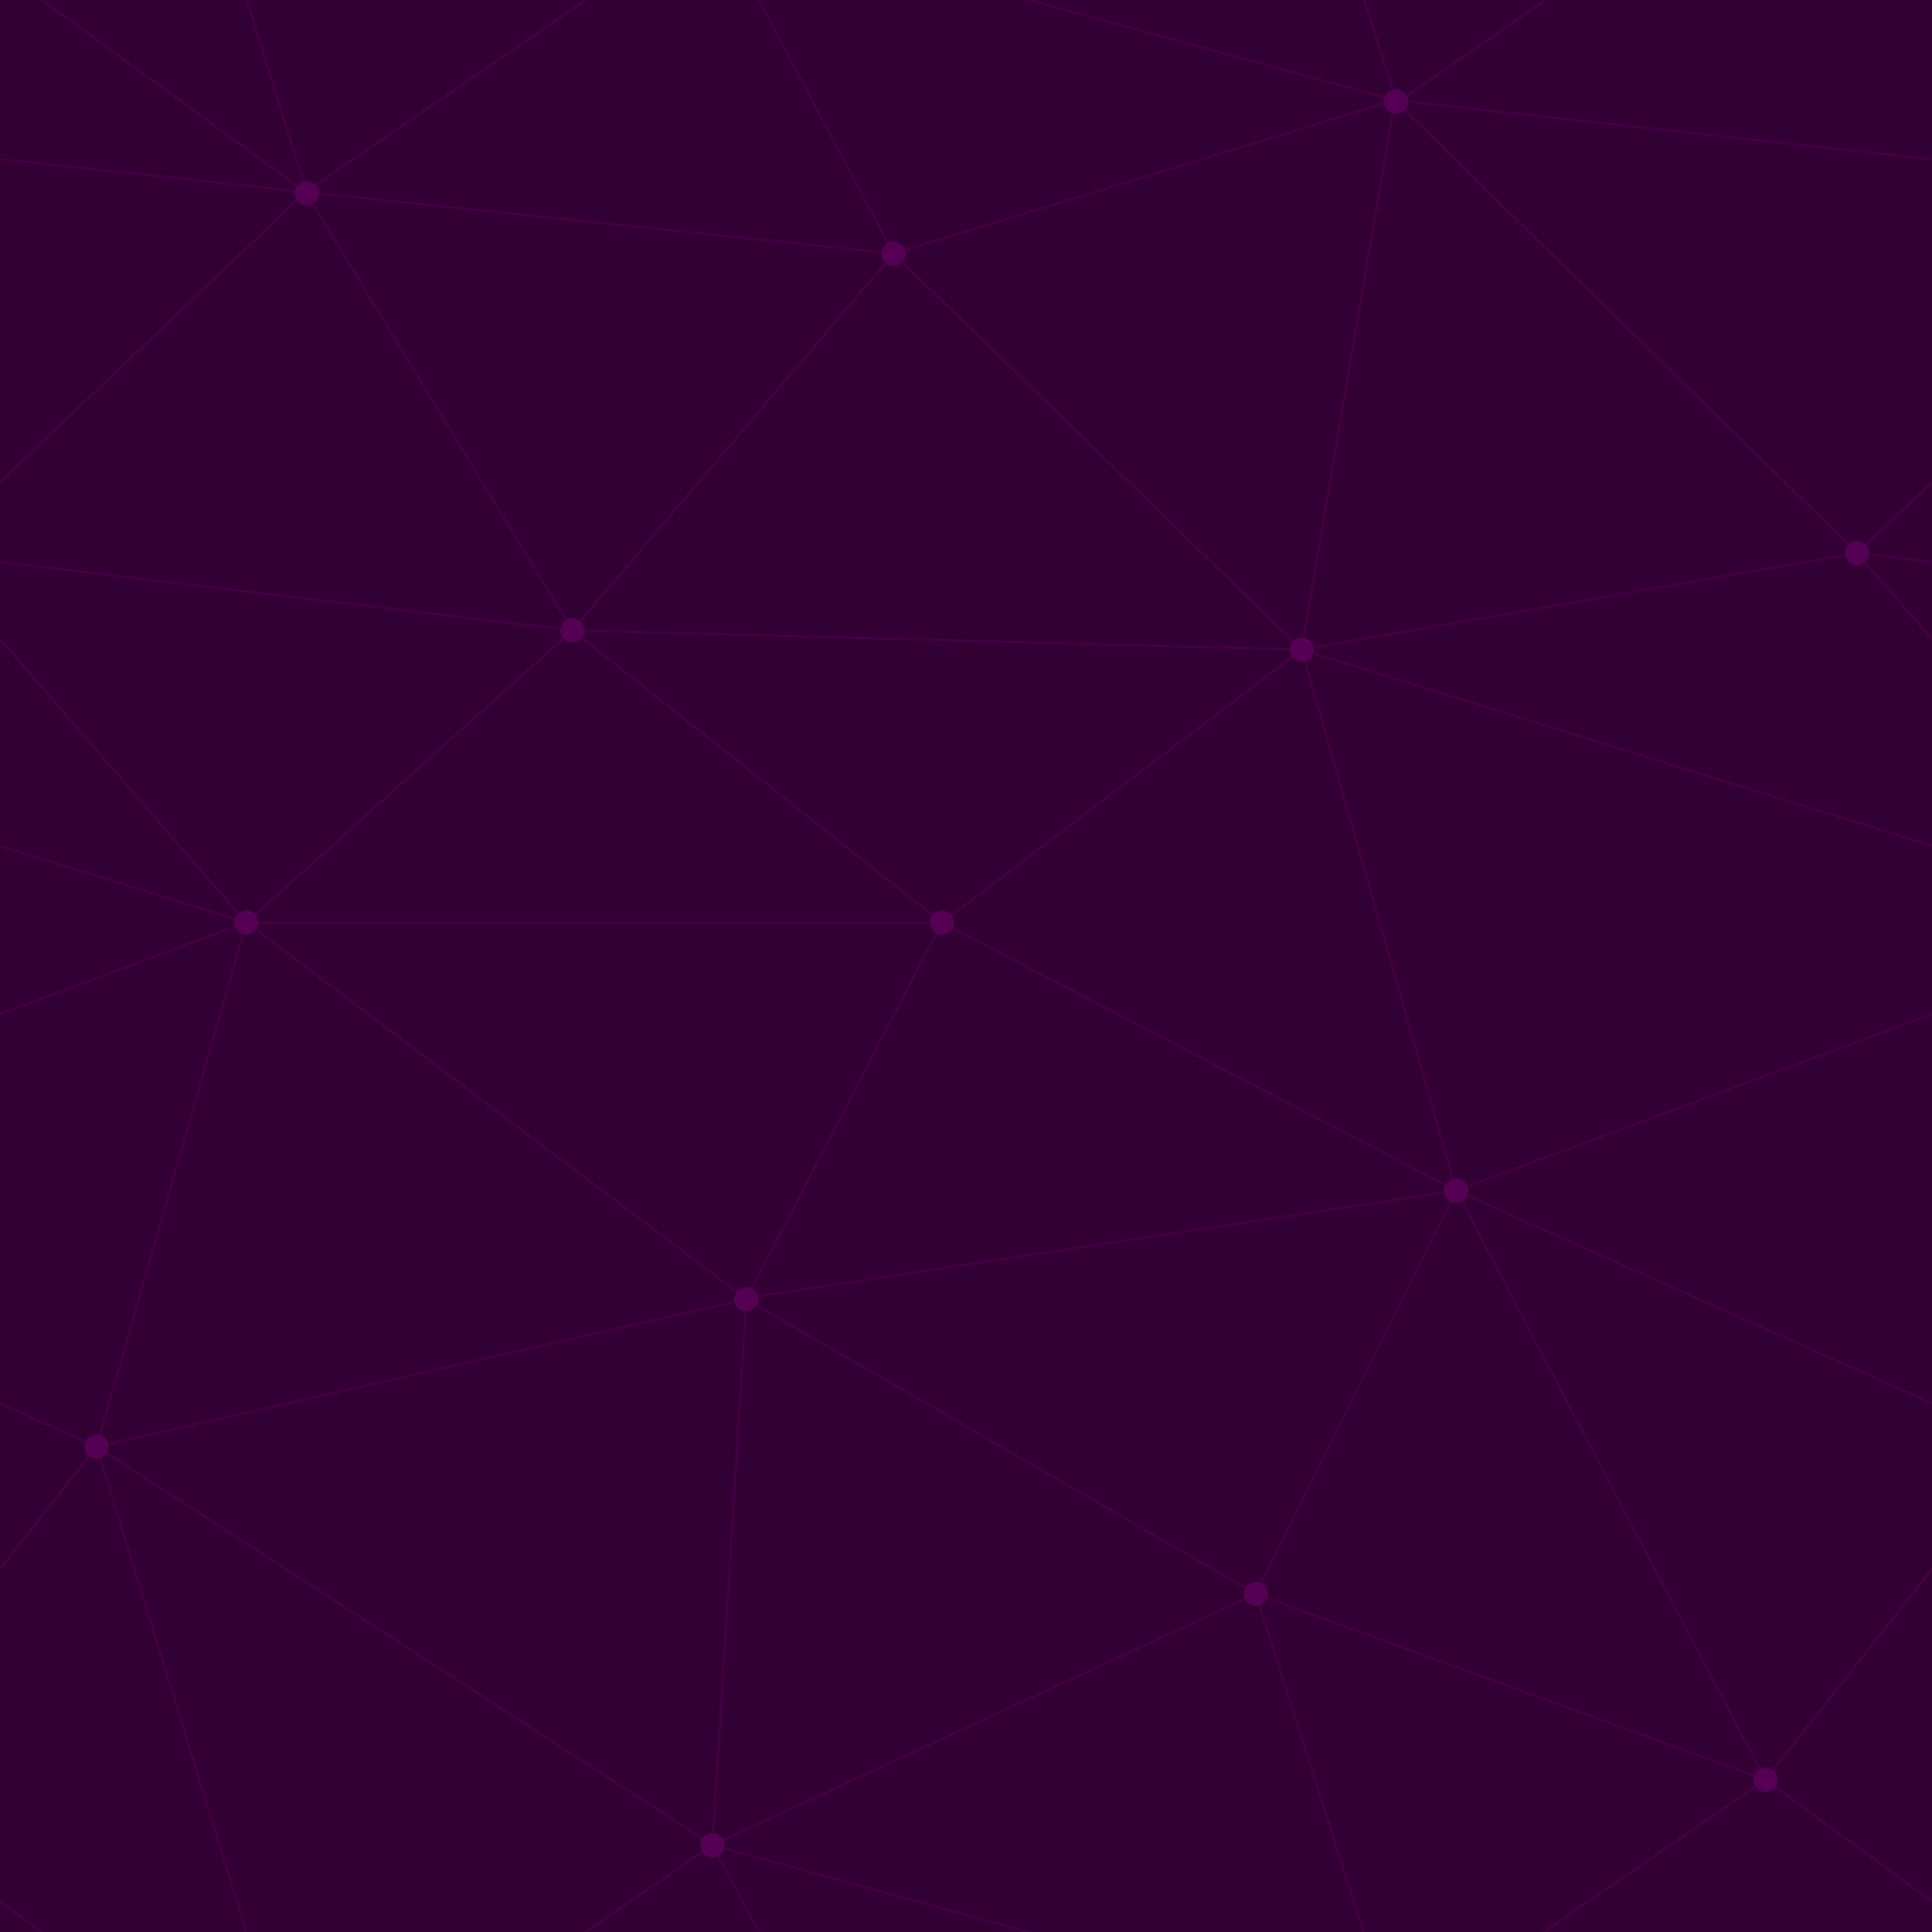
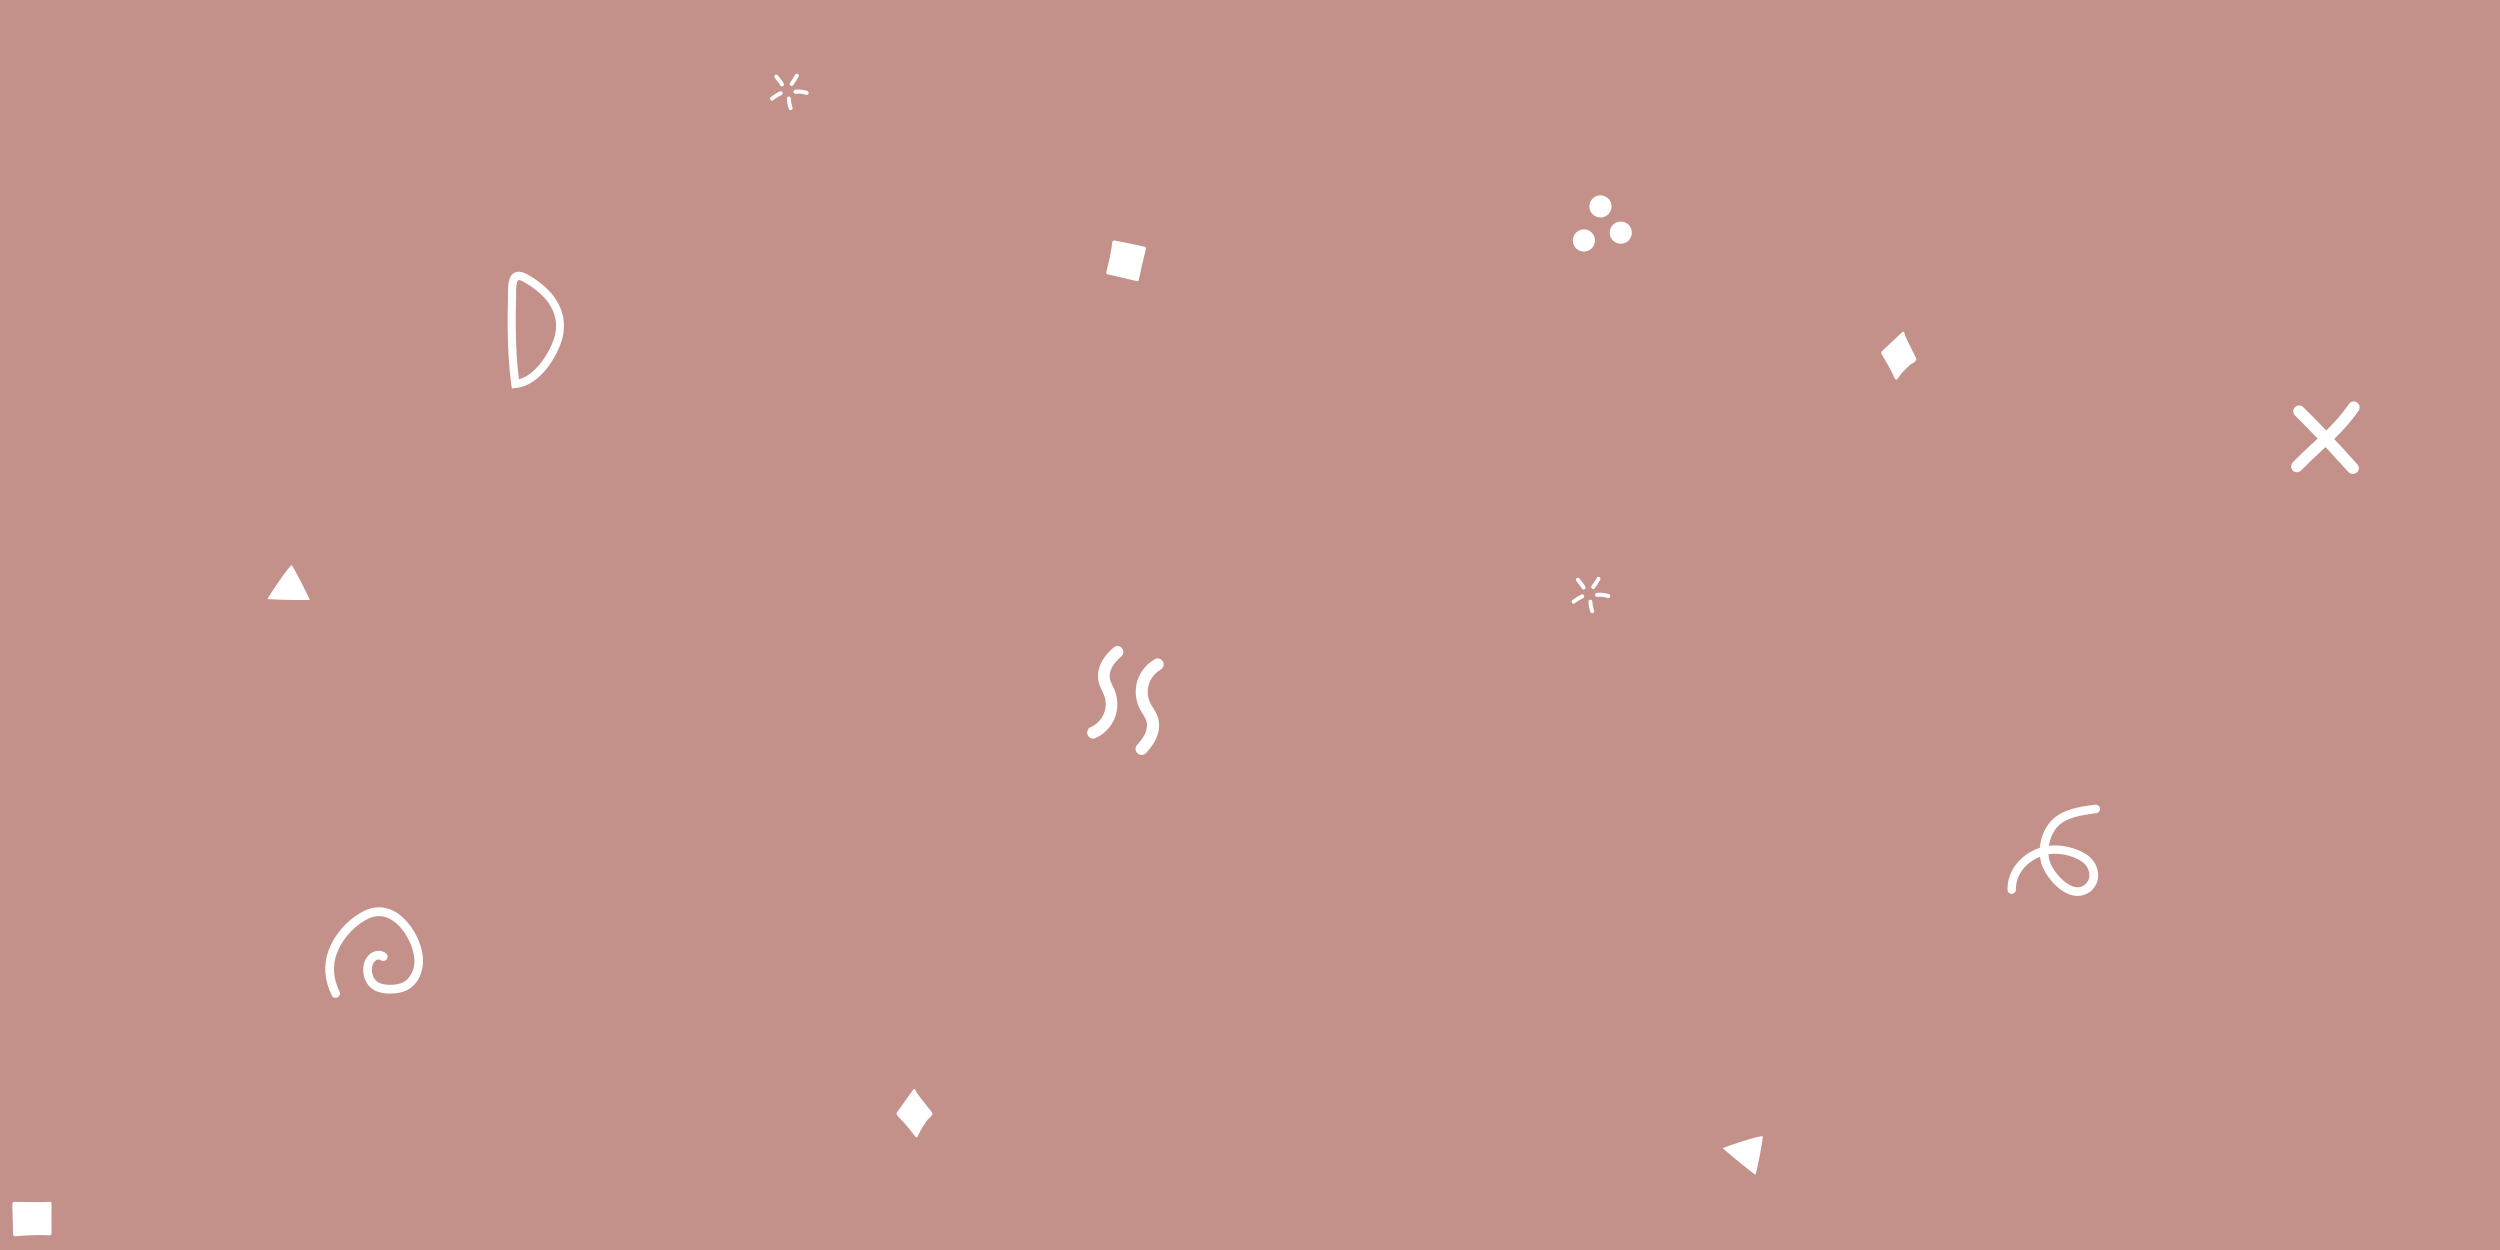
- <svg xmlns="http://www.w3.org/2000/svg" width="561" height="561" viewBox="0 0 800 800">
-   <rect fill="#330033" width="800" height="800" />
-   <g fill="none" stroke="#404" stroke-width="1">
-     <path d="M769 229L1037 260.9M927 880L731 737 520 660 309 538 40 599 295 764 126.5 879.5 40 599-197 493 102 382-31 229 126.5 79.5-69-63" />
-     <path d="M-31 229L237 261 390 382 603 493 308.5 537.5 101.5 381.5M370 905L295 764" />
-     <path d="M520 660L578 842 731 737 840 599 603 493 520 660 295 764 309 538 390 382 539 269 769 229 577.5 41.5 370 105 295 -36 126.5 79.5 237 261 102 382 40 599 -69 737 127 880" />
-     <path d="M520-140L578.5 42.5 731-63M603 493L539 269 237 261 370 105M902 382L539 269M390 382L102 382" />
-     <path d="M-222 42L126.5 79.5 370 105 539 269 577.5 41.5 927 80 769 229 902 382 603 493 731 737M295-36L577.5 41.5M578 842L295 764M40-201L127 80M102 382L-261 269" />
-   </g>
-   <g fill="#505">
-     <circle cx="769" cy="229" r="5" />
-     <circle cx="539" cy="269" r="5" />
-     <circle cx="603" cy="493" r="5" />
-     <circle cx="731" cy="737" r="5" />
-     <circle cx="520" cy="660" r="5" />
-     <circle cx="309" cy="538" r="5" />
-     <circle cx="295" cy="764" r="5" />
-     <circle cx="40" cy="599" r="5" />
-     <circle cx="102" cy="382" r="5" />
-     <circle cx="127" cy="80" r="5" />
-     <circle cx="370" cy="105" r="5" />
-     <circle cx="578" cy="42" r="5" />
-     <circle cx="237" cy="261" r="5" />
-     <circle cx="390" cy="382" r="5" />
+ <svg xmlns="http://www.w3.org/2000/svg" width="970" height="485" viewBox="0 0 1600 800">
+   <rect fill="#C39189" width="1600" height="800" />
+   <path fill="#FFFFFF" d="M1102.5 734.8c2.5-1.2 24.8-8.6 25.6-7.5.5.7-3.9 23.8-4.6 24.5C1123.3 752.1 1107.5 739.5 1102.5 734.8zM1226.3 229.1c0-.1-4.9-9.4-7-14.2-.1-.3-.3-1.1-.4-1.6-.1-.4-.3-.7-.6-.9-.3-.2-.6-.1-.8.1l-13.1 12.3c0 0 0 0 0 0-.2.2-.3.5-.4.8 0 .3 0 .7.2 1 .1.1 1.4 2.5 2.1 3.6 2.4 3.7 6.5 12.1 6.5 12.2.2.3.4.5.7.6.3 0 .5-.1.7-.3 0 0 1.8-2.5 2.7-3.6 1.5-1.6 3-3.2 4.6-4.7 1.2-1.2 1.6-1.4 2.1-1.6.5-.3 1.1-.5 2.5-1.9C1226.5 230.4 1226.6 229.6 1226.3 229.1zM33 770.3C33 770.3 33 770.3 33 770.3c0-.7-.5-1.2-1.2-1.2-.1 0-.3 0-.4.1-1.6.2-14.3.1-22.2 0-.3 0-.6.1-.9.4-.2.2-.4.5-.4.9 0 .2 0 4.9.1 5.9l.4 13.6c0 .3.2.6.4.9.2.2.5.3.8.3 0 0 .1 0 .1 0 7.3-.7 14.7-.9 22-.6.3 0 .7-.1.9-.3.2-.2.4-.6.4-.9C32.9 783.3 32.9 776.2 33 770.3z" />
+   <path fill="#FFFFFF" d="M171.1 383.4c1.3-2.5 14.3-22 15.6-21.6.8.3 11.5 21.2 11.5 22.1C198.1 384.2 177.9 384 171.1 383.4zM596.4 711.8c-.1-.1-6.7-8.2-9.7-12.5-.2-.3-.5-1-.7-1.5-.2-.4-.4-.7-.7-.8-.3-.1-.6 0-.8.3L574 712c0 0 0 0 0 0-.2.2-.2.5-.2.9 0 .3.2.7.4.9.1.1 1.8 2.2 2.8 3.1 3.1 3.1 8.8 10.5 8.9 10.6.2.3.5.4.8.4.3 0 .5-.2.6-.5 0 0 1.2-2.8 2-4.1 1.1-1.9 2.3-3.7 3.5-5.5.9-1.4 1.3-1.7 1.7-2 .5-.4 1-.7 2.1-2.4C596.9 713.1 596.8 712.3 596.4 711.8zM727.5 179.9C727.5 179.9 727.5 179.9 727.5 179.9c.6.2 1.3-.2 1.4-.8 0-.1 0-.2 0-.4.2-1.4 2.8-12.6 4.5-19.5.1-.3 0-.6-.2-.8-.2-.3-.5-.4-.8-.5-.2 0-4.7-1.1-5.7-1.3l-13.4-2.7c-.3-.1-.7 0-.9.2-.2.2-.4.4-.5.6 0 0 0 .1 0 .1-.8 6.5-2.2 13.1-3.9 19.4-.1.3 0 .6.2.9.2.3.5.4.8.5C714.8 176.9 721.7 178.5 727.5 179.9zM728.5 178.1c-.1-.1-.2-.2-.4-.2C728.3 177.9 728.4 178 728.5 178.1z" />
+   <g fill-opacity="1" fill="#FFF">
+     <path d="M699.6 472.7c-1.5 0-2.8-.8-3.5-2.3-.8-1.9 0-4.2 1.9-5 3.7-1.6 6.8-4.7 8.4-8.5 1.6-3.8 1.7-8.1.2-11.9-.3-.9-.8-1.8-1.2-2.8-.8-1.7-1.8-3.7-2.3-5.9-.9-4.1-.2-8.6 2-12.8 1.7-3.1 4.1-6.1 7.6-9.1 1.6-1.4 4-1.2 5.3.4 1.4 1.6 1.2 4-.4 5.3-2.8 2.5-4.7 4.7-5.9 7-1.4 2.6-1.9 5.3-1.3 7.6.3 1.4 1 2.8 1.7 4.3.5 1.1 1 2.2 1.5 3.3 2.1 5.6 2 12-.3 17.6-2.3 5.5-6.8 10.1-12.3 12.5C700.6 472.6 700.1 472.7 699.6 472.7zM740.4 421.4c1.5-.2 3 .5 3.8 1.9 1.1 1.8.4 4.2-1.4 5.3-3.7 2.1-6.4 5.6-7.6 9.5-1.2 4-.8 8.4 1.1 12.1.4.9 1 1.7 1.6 2.7 1 1.7 2.2 3.5 3 5.7 1.4 4 1.2 8.7-.6 13.2-1.4 3.4-3.5 6.6-6.8 10.1-1.5 1.6-3.9 1.7-5.5.2-1.6-1.4-1.7-3.9-.2-5.4 2.6-2.8 4.3-5.3 5.3-7.7 1.1-2.8 1.3-5.6.5-7.9-.5-1.3-1.3-2.7-2.2-4.1-.6-1-1.3-2.1-1.9-3.2-2.8-5.4-3.4-11.9-1.7-17.8 1.8-5.9 5.8-11 11.2-14C739.4 421.6 739.9 421.4 740.4 421.4zM261.3 590.9c5.7 6.8 9 15.7 9.4 22.4.5 7.3-2.4 16.4-10.2 20.4-3 1.5-6.7 2.2-11.2 2.2-7.9-.1-12.9-2.9-15.4-8.4-2.1-4.7-2.3-11.4 1.8-15.9 3.2-3.5 7.8-4.1 11.2-1.6 1.2.9 1.5 2.7.6 3.9-.9 1.2-2.7 1.5-3.9.6-1.8-1.3-3.6.6-3.8.8-2.4 2.6-2.1 7-.8 9.9 1.5 3.4 4.7 5 10.4 5.1 3.6 0 6.4-.5 8.6-1.6 4.7-2.4 7.7-8.6 7.2-15-.5-7.3-5.3-18.2-13-23.9-4.2-3.1-8.5-4.1-12.9-3.1-3.1.7-6.2 2.4-9.7 5-6.6 5.1-11.7 11.8-14.2 19-2.7 7.7-2.1 15.8 1.9 23.9.7 1.4.1 3.1-1.3 3.7-1.4.7-3.1.1-3.7-1.3-4.6-9.4-5.4-19.2-2.2-28.2 2.9-8.2 8.6-15.9 16.1-21.6 4.1-3.1 8-5.1 11.8-6 6-1.4 12 0 17.5 4C257.6 586.9 259.6 588.8 261.3 590.9z" />
+     <circle cx="1013.7" cy="153.9" r="7.1" />
+     <circle cx="1024.3" cy="132.1" r="7.1" />
+     <circle cx="1037.3" cy="148.9" r="7.1" />
+     <path d="M1508.7 297.2c-4.8-5.4-9.7-10.8-14.8-16.2 5.6-5.6 11.1-11.5 15.6-18.2 1.2-1.7.7-4.1-1-5.2-1.7-1.2-4.1-.7-5.2 1-4.2 6.2-9.1 11.6-14.5 16.9-4.8-5-9.7-10-14.7-14.9-1.5-1.5-3.9-1.5-5.3 0-1.5 1.5-1.5 3.9 0 5.3 4.9 4.8 9.7 9.8 14.5 14.8-1.1 1.1-2.3 2.2-3.5 3.2-4.1 3.8-8.4 7.8-12.4 12-1.4 1.5-1.4 3.8 0 5.3 0 0 0 0 0 0 1.5 1.4 3.9 1.4 5.3-.1 3.9-4 8.1-7.9 12.1-11.7 1.2-1.1 2.3-2.2 3.5-3.3 4.9 5.3 9.8 10.6 14.6 15.9.1.1.1.1.2.2 1.4 1.4 3.7 1.5 5.2.2C1510 301.2 1510.1 298.8 1508.7 297.2zM327.6 248.6l-.4-2.6c-1.5-11.1-2.2-23.2-2.3-37 0-5.5 0-11.5.2-18.5 0-.7 0-1.5 0-2.3 0-5 0-11.2 3.9-13.5 2.2-1.3 5.1-1 8.5.9 5.7 3.1 13.2 8.7 17.5 14.9 5.5 7.8 7.3 16.9 5 25.7-3.2 12.3-15 31-30 32.1L327.6 248.6zM332.1 179.2c-.2 0-.3 0-.4.1-.1.1-.7.5-1.1 2.7-.3 1.9-.3 4.2-.3 6.3 0 .8 0 1.7 0 2.4-.2 6.9-.2 12.8-.2 18.3.1 12.5.7 23.5 2 33.7 11-2.7 20.4-18.1 23-27.8 1.9-7.2.4-14.8-4.2-21.3l0 0C347 188.1 340 183 335 180.3 333.6 179.5 332.6 179.2 332.1 179.2zM516.3 60.8c-.1 0-.2 0-.4-.1-2.4-.7-4-.9-6.7-.7-.7 0-1.3-.5-1.4-1.2 0-.7.5-1.3 1.2-1.4 3.1-.2 4.9 0 7.6.8.7.2 1.1.9.9 1.6C517.3 60.4 516.8 60.8 516.3 60.8zM506.1 70.5c-.5 0-1-.3-1.2-.8-.8-2.1-1.2-4.3-1.3-6.6 0-.7.5-1.3 1.2-1.3.7 0 1.3.5 1.3 1.2.1 2 .5 3.9 1.1 5.8.2.7-.1 1.4-.8 1.6C506.4 70.5 506.2 70.5 506.1 70.5zM494.1 64.4c-.4 0-.8-.2-1-.5-.4-.6-.3-1.4.2-1.8 1.8-1.4 3.7-2.6 5.8-3.6.6-.3 1.4 0 1.7.6.3.6 0 1.4-.6 1.7-1.9.9-3.7 2-5.3 3.3C494.7 64.3 494.4 64.4 494.1 64.4zM500.5 55.3c-.5 0-.9-.3-1.2-.7-.5-1-1.2-1.9-2.4-3.4-.3-.4-.7-.9-1.1-1.4-.4-.6-.3-1.4.2-1.8.6-.4 1.4-.3 1.8.2.4.5.8 1 1.1 1.4 1.3 1.6 2.1 2.6 2.7 3.9.3.6 0 1.4-.6 1.7C500.9 55.3 500.7 55.3 500.5 55.3zM506.7 55c-.3 0-.5-.1-.8-.2-.6-.4-.7-1.2-.3-1.8 1.2-1.7 2.3-3.4 3.3-5.2.3-.6 1.1-.9 1.7-.5.6.3.9 1.1.5 1.7-1 1.9-2.2 3.8-3.5 5.6C507.4 54.8 507.1 55 506.7 55zM1029.3 382.8c-.1 0-.2 0-.4-.1-2.4-.7-4-.9-6.7-.7-.7 0-1.3-.5-1.4-1.2 0-.7.5-1.3 1.2-1.4 3.1-.2 4.9 0 7.6.8.7.2 1.1.9.9 1.6C1030.3 382.4 1029.8 382.8 1029.3 382.8zM1019.1 392.5c-.5 0-1-.3-1.2-.8-.8-2.1-1.2-4.3-1.3-6.6 0-.7.5-1.3 1.2-1.3.7 0 1.3.5 1.3 1.2.1 2 .5 3.9 1.1 5.8.2.7-.1 1.4-.8 1.6C1019.4 392.5 1019.2 392.5 1019.1 392.5zM1007.1 386.4c-.4 0-.8-.2-1-.5-.4-.6-.3-1.4.2-1.8 1.8-1.4 3.7-2.6 5.8-3.6.6-.3 1.4 0 1.7.6.3.6 0 1.4-.6 1.7-1.9.9-3.7 2-5.3 3.3C1007.7 386.3 1007.4 386.4 1007.1 386.4zM1013.5 377.3c-.5 0-.9-.3-1.2-.7-.5-1-1.2-1.9-2.4-3.4-.3-.4-.7-.9-1.1-1.4-.4-.6-.3-1.4.2-1.8.6-.4 1.4-.3 1.8.2.4.5.8 1 1.1 1.4 1.3 1.6 2.1 2.6 2.7 3.9.3.6 0 1.4-.6 1.7C1013.9 377.3 1013.7 377.3 1013.5 377.3zM1019.7 377c-.3 0-.5-.1-.8-.2-.6-.4-.7-1.2-.3-1.8 1.2-1.7 2.3-3.4 3.3-5.2.3-.6 1.1-.9 1.7-.5.6.3.9 1.1.5 1.7-1 1.9-2.2 3.8-3.5 5.6C1020.4 376.8 1020.1 377 1019.7 377zM1329.7 573.4c-1.4 0-2.9-.2-4.5-.7-8.4-2.7-16.6-12.7-18.7-20-.4-1.4-.7-2.9-.9-4.4-8.1 3.3-15.5 10.6-15.4 21 0 1.5-1.2 2.7-2.7 2.8 0 0 0 0 0 0-1.5 0-2.7-1.2-2.7-2.7-.1-6.7 2.4-12.9 7-18 3.6-4 8.4-7.1 13.7-8.8.5-6.5 3.1-12.9 7.4-17.4 7-7.4 18.2-8.9 27.3-10.1l.7-.1c1.5-.2 2.9.9 3.1 2.3.2 1.5-.9 2.9-2.3 3.1l-.7.1c-8.6 1.2-18.4 2.5-24 8.4-3 3.2-5 7.7-5.7 12.4 7.9-1 17.7 1.3 24.3 5.7 4.3 2.9 7.1 7.8 7.2 12.7.2 4.3-1.7 8.3-5.2 11.1C1335.2 572.4 1332.6 573.4 1329.7 573.4zM1311 546.7c.1 1.5.4 3 .8 4.4 1.7 5.8 8.7 14.2 15.1 16.3 2.8.9 5.1.5 7.2-1.1 2.7-2.1 3.2-4.8 3.1-6.6-.1-3.2-2-6.4-4.8-8.3C1326.7 547.5 1317.7 545.6 1311 546.7z" />
  </g>
</svg>
